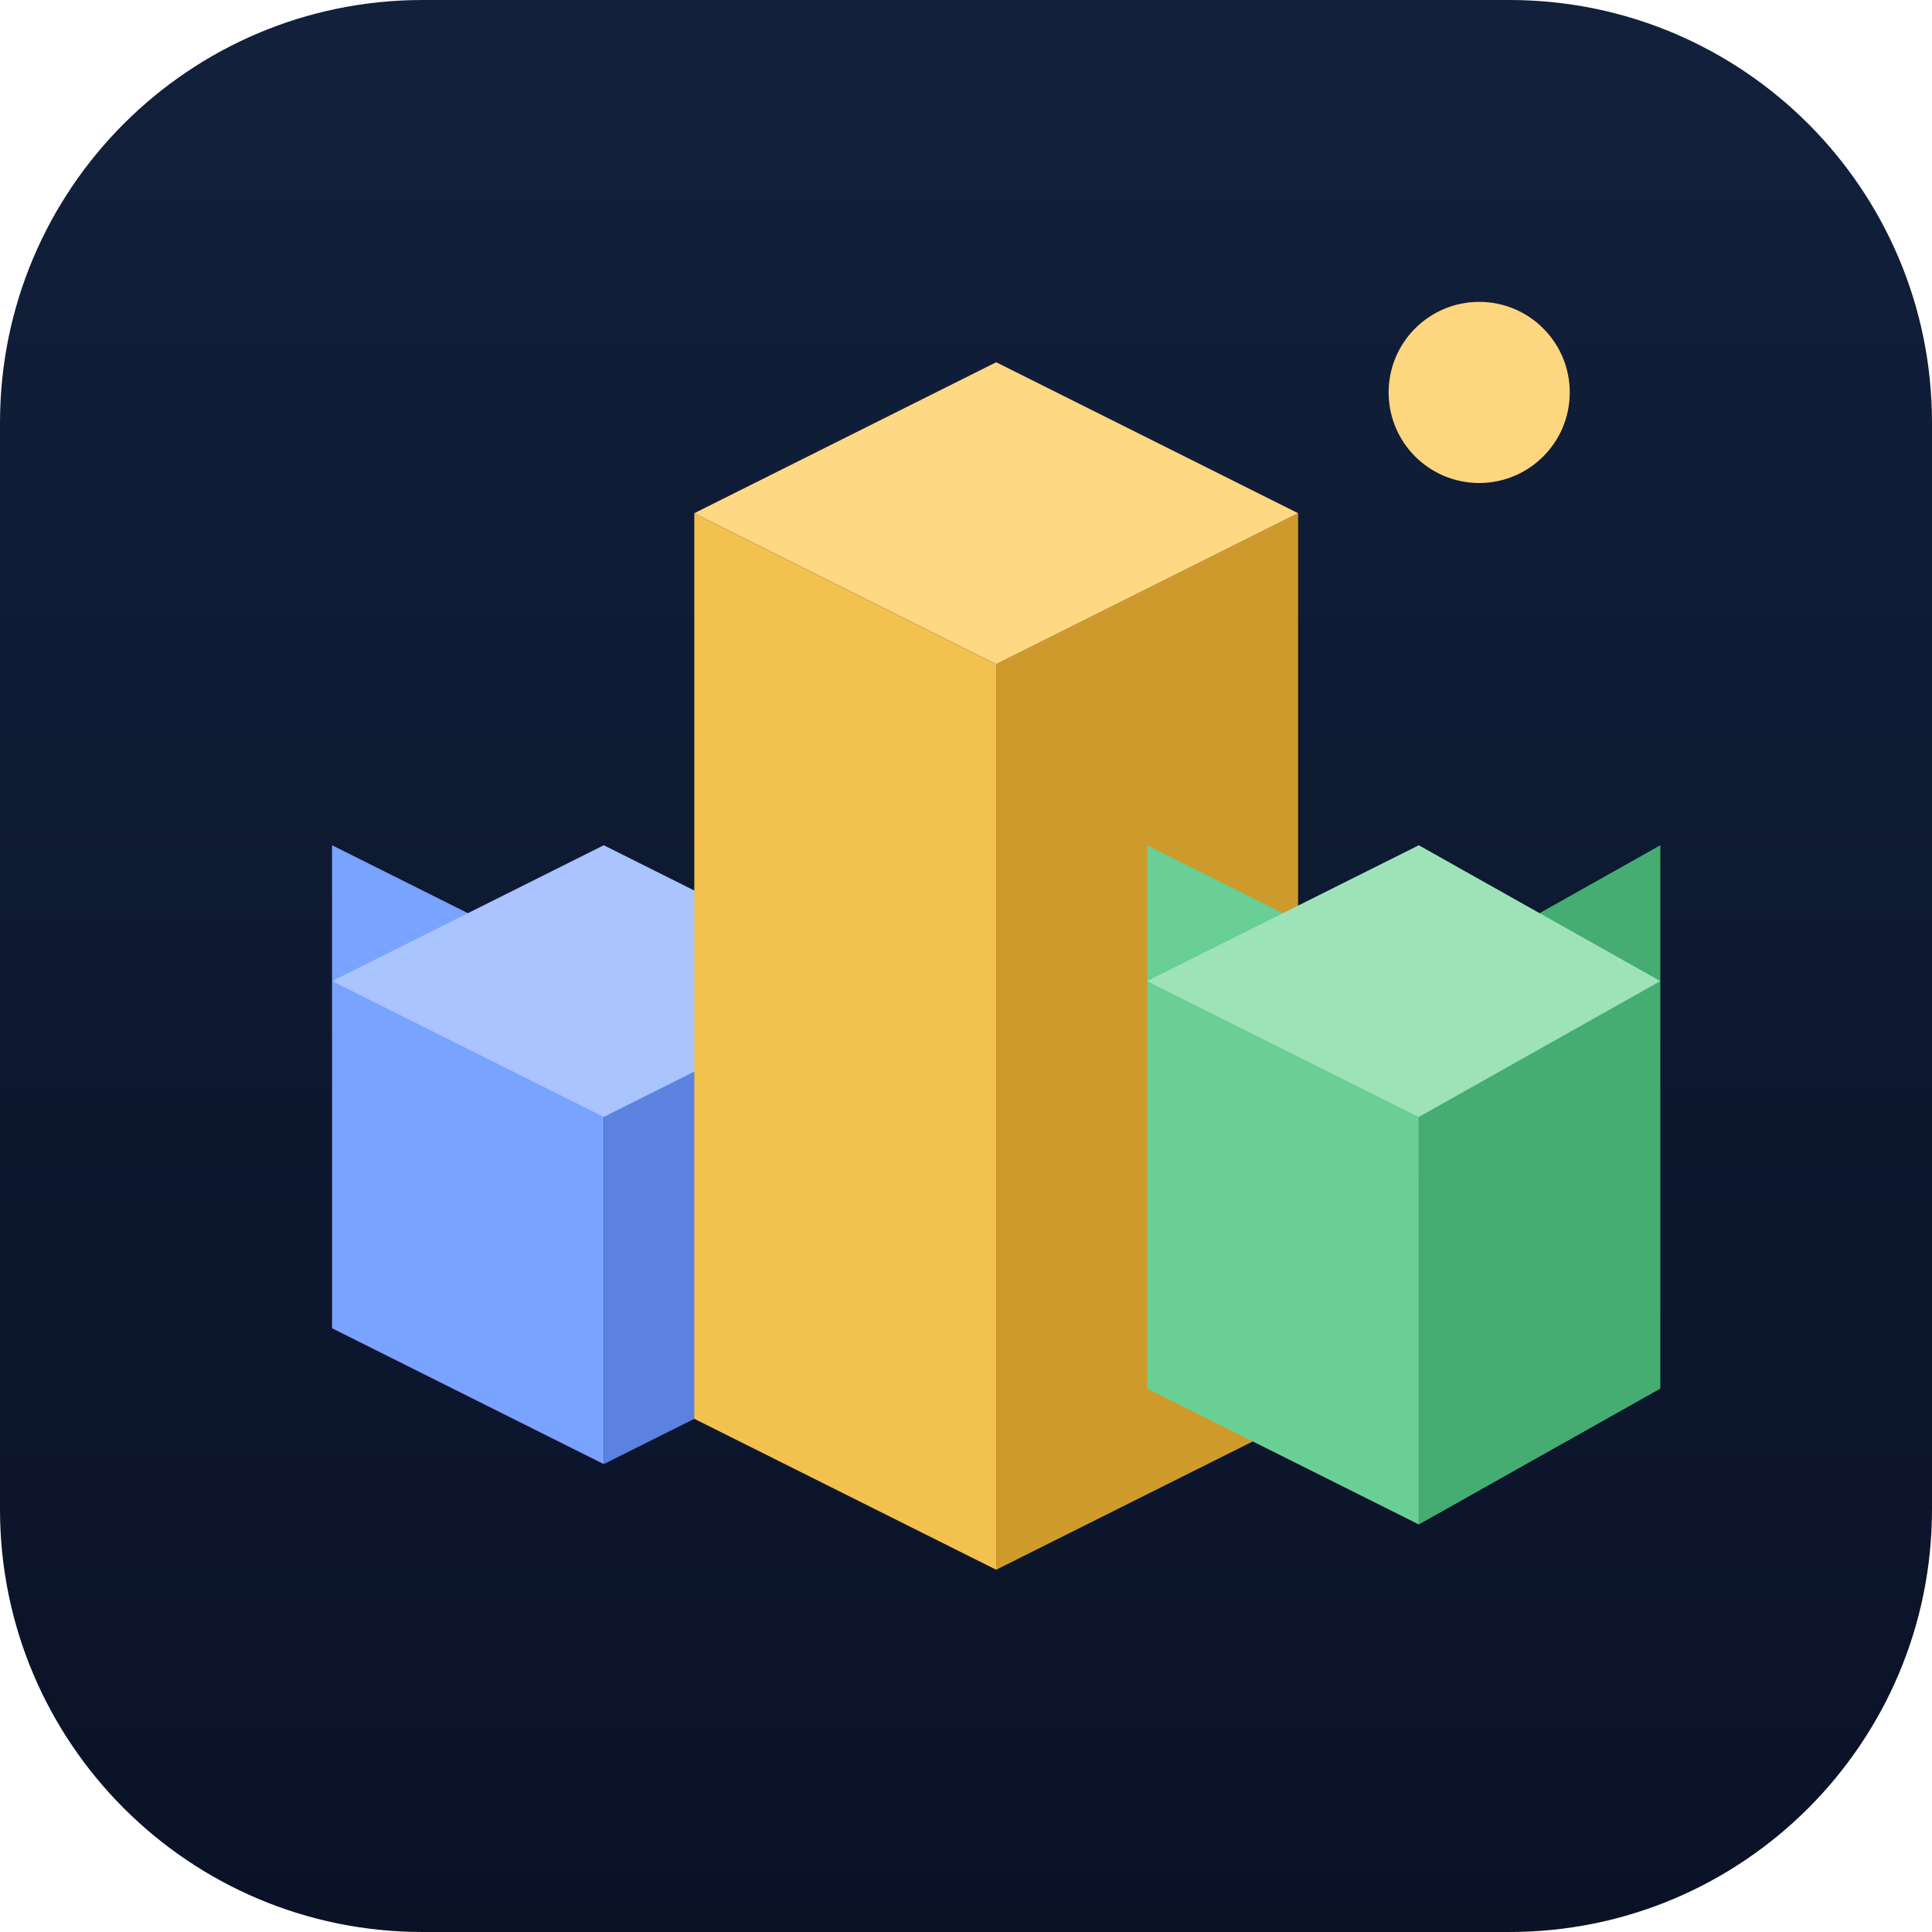
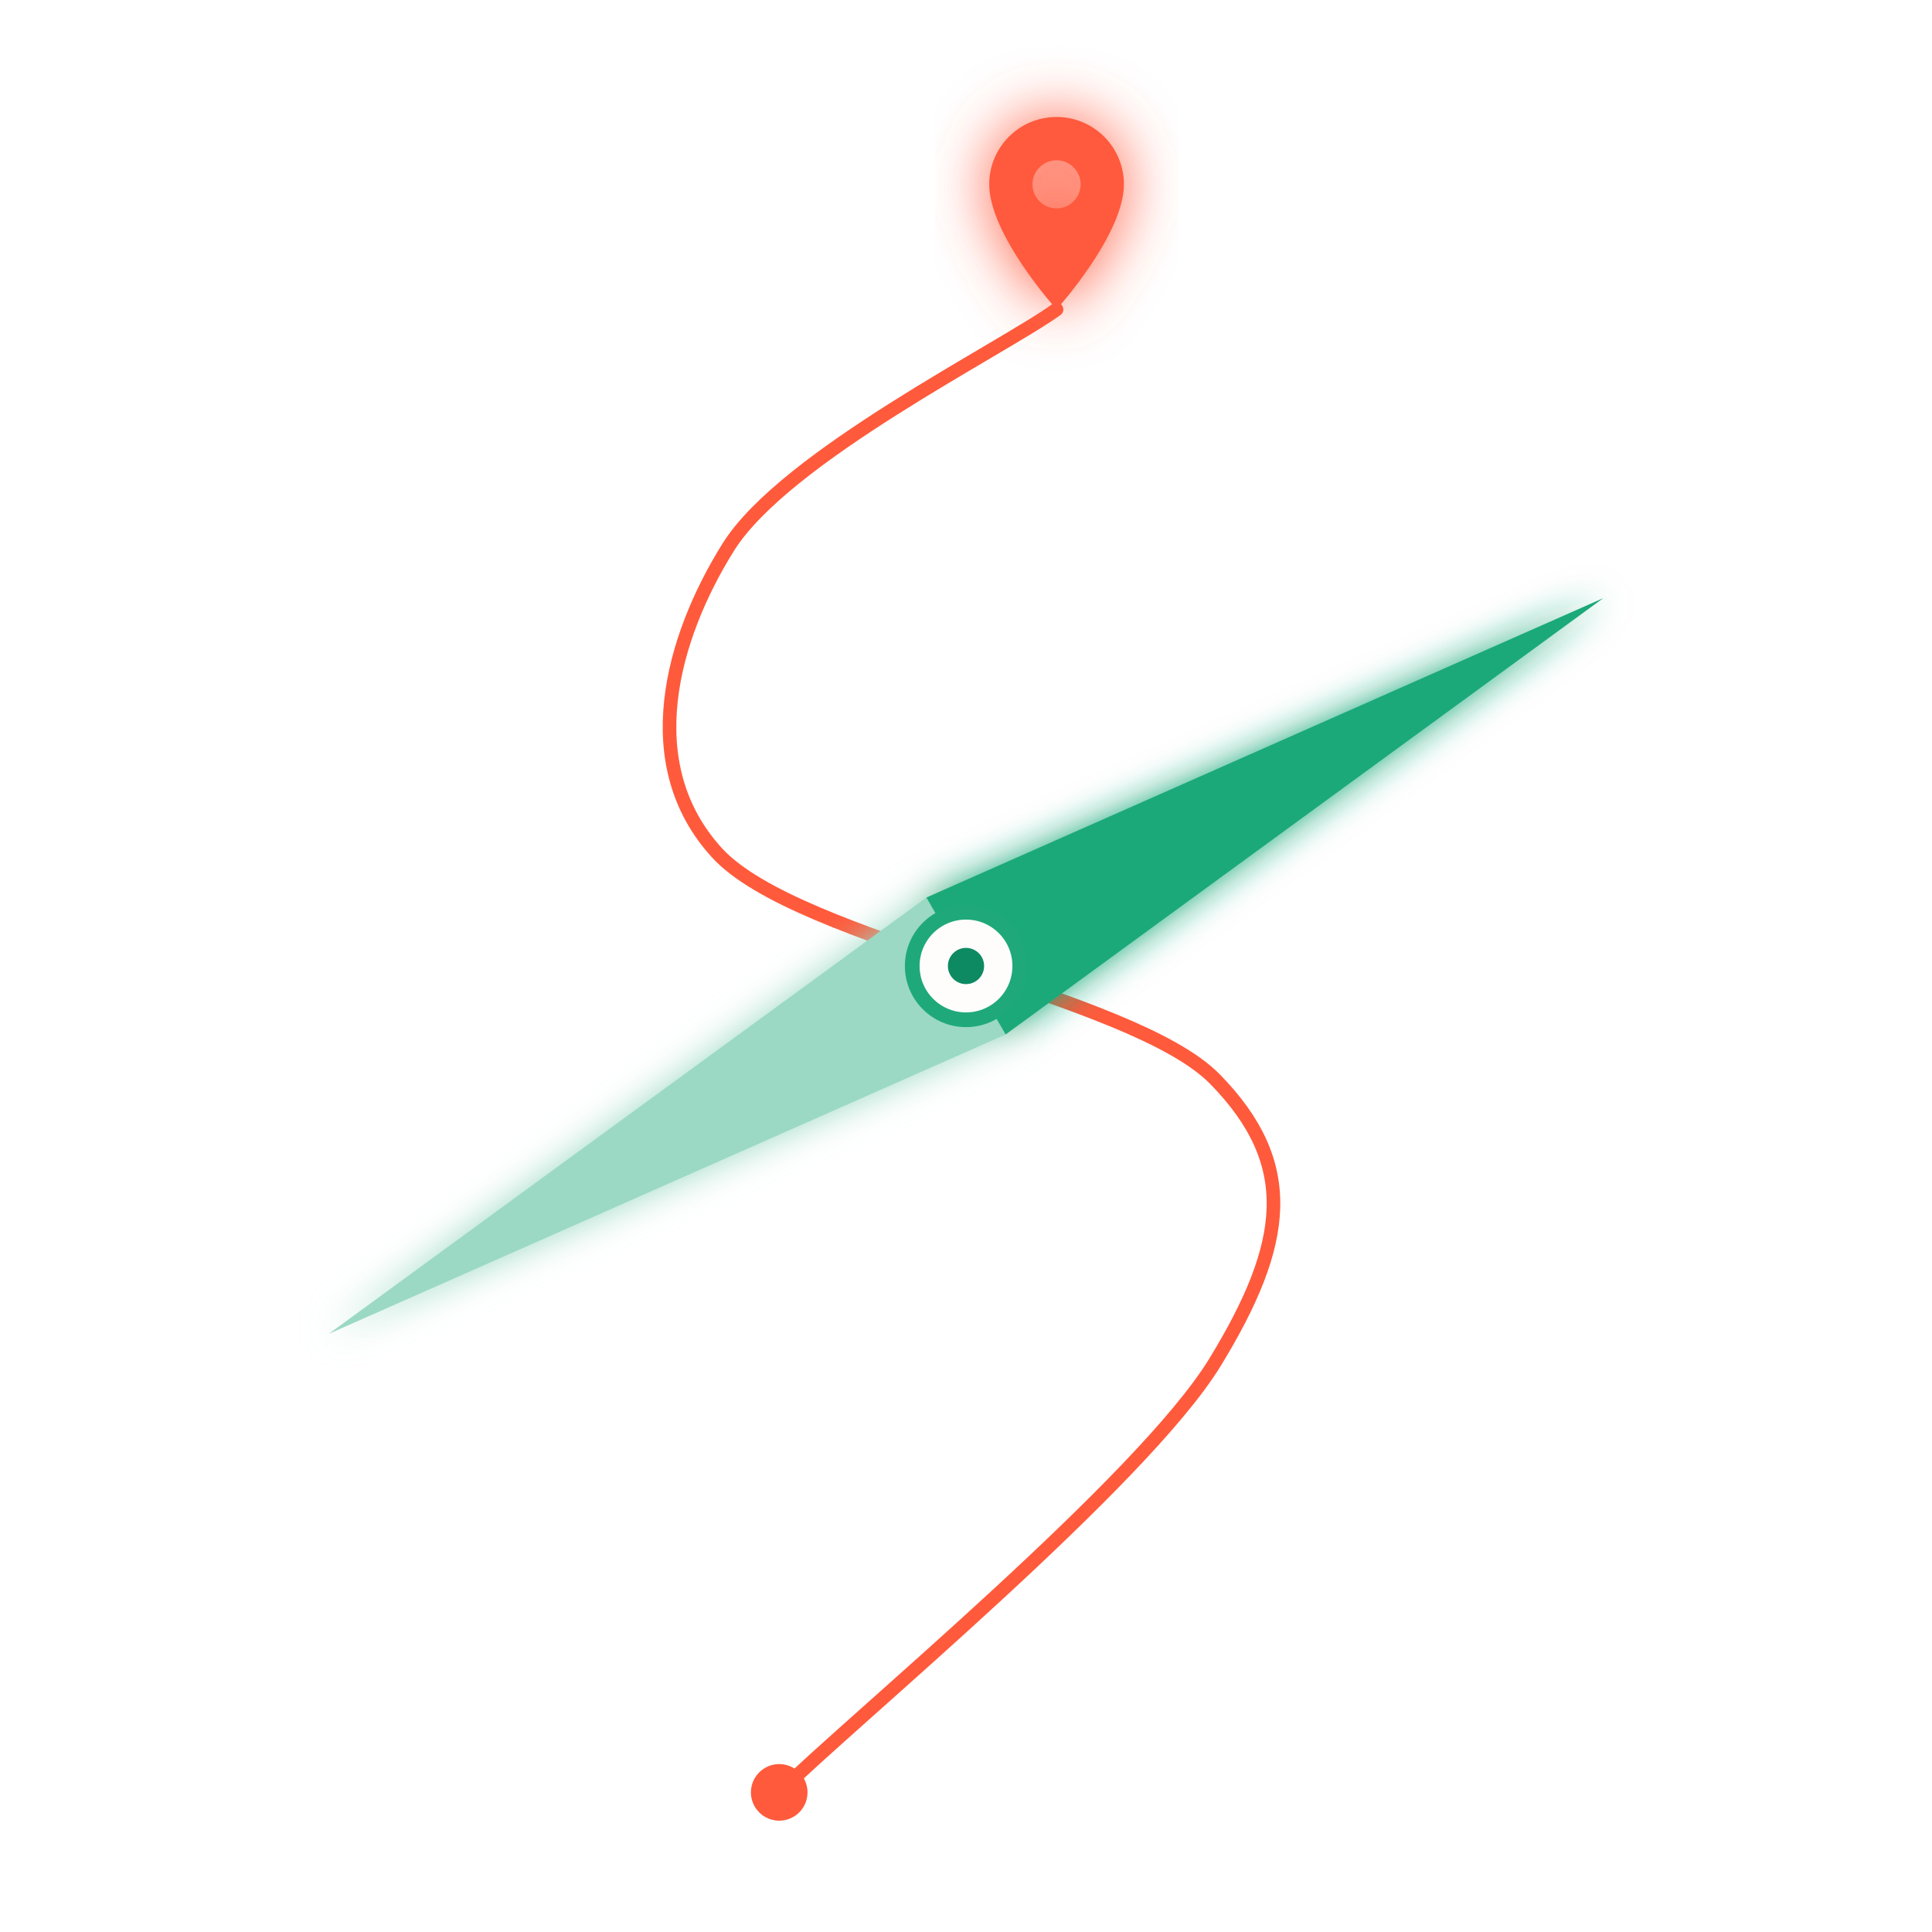
- <svg xmlns="http://www.w3.org/2000/svg" width="64" height="64" viewBox="0 0 64 64">
+ <svg xmlns="http://www.w3.org/2000/svg" width="512" height="512" viewBox="0 0 512 512">
  <defs>
-     <linearGradient id="bg" x1="0" y1="0" x2="0" y2="1">
-       <stop offset="0" stop-color="#12203c" />
-       <stop offset="1" stop-color="#0a1226" />
-     </linearGradient>
+     <filter id="glow" x="-40%" y="-40%" width="180%" height="180%">
+       <feGaussianBlur stdDeviation="3.2" result="b" />
+       <feMerge>
+         <feMergeNode in="b" />
+         <feMergeNode in="SourceGraphic" />
+       </feMerge>
+     </filter>
  </defs>
-   <rect width="64" height="64" rx="14" fill="url(#bg)" />
-   <polygon points="11,44 20,48.5 20,32.5 11,28" fill="#7aa2ff" />
-   <polygon points="20,48.5 29,44 29,28 20,32.5" fill="#5b82e0" />
-   <polygon points="20,28 29,32.5 20,37 11,32.5" fill="#a9c4ff" />
-   <polygon points="23,47 33,52 33,22 23,17" fill="#f2c14e" />
-   <polygon points="33,52 43,47 43,17 33,22" fill="#cf9a2c" />
-   <polygon points="33,12 43,17 33,22 23,17" fill="#ffd884" />
-   <polygon points="38,46 47,50.5 47,32.5 38,28" fill="#69cf94" />
-   <polygon points="47,50.5 55,46 55,28 47,32.5" fill="#46ad72" />
-   <polygon points="47,28 55,32.5 47,37 38,32.5" fill="#9ee3b8" />
-   <circle cx="49" cy="13" r="3" fill="#ffd680" />
+   <g transform="translate(256.0,256.0) scale(1.5) translate(-256.0,-256.0)">
+     <path d="M 223.00,402.00 C 235.83,389.33 287.17,347.00 300.00,326.00 C 312.83,305.00 314.67,291.00 300.00,276.00 C 285.33,261.00 226.33,251.67 212.00,236.00 C 197.67,220.33 204.00,198.00 214.00,182.00 C 224.00,166.00 262.33,147.00 272.00,140.00" fill="none" stroke="#FF5A3C" stroke-width="2.4" stroke-linecap="round" stroke-linejoin="round" />
+     <circle cx="223.00" cy="402.00" r="5.00" fill="#FF5A3C" />
+     <g filter="url(#glow)" transform="translate(251.60,102.60) scale(1.7)">
+       <path d="M12 2C8.13 2 5 5.13 5 9c0 5.25 7 13 7 13s7-7.75 7-13c0-3.87-3.13-7-7-7zM12 11.5a2.5 2.5 0 1 1 0-5 2.5 2.5 0 0 1 0 5z" fill="#FF5A3C" fill-rule="evenodd" />
+     </g>
+     <g filter="url(#glow)">
+       <polygon points="143.4,321.0 263.0,268.1 249.0,243.9" fill="#9BD9C4" />
+       <polygon points="368.6,191.0 263.0,268.1 249.0,243.9" fill="#1FA97A" />
+     </g>
+     <circle cx="256.00" cy="256.00" r="9.50" fill="#FFFDFB" stroke="#1FA97A" stroke-width="2.6" />
+     <circle cx="256.00" cy="256.00" r="3.20" fill="#0E8A62" />
+   </g>
</svg>
